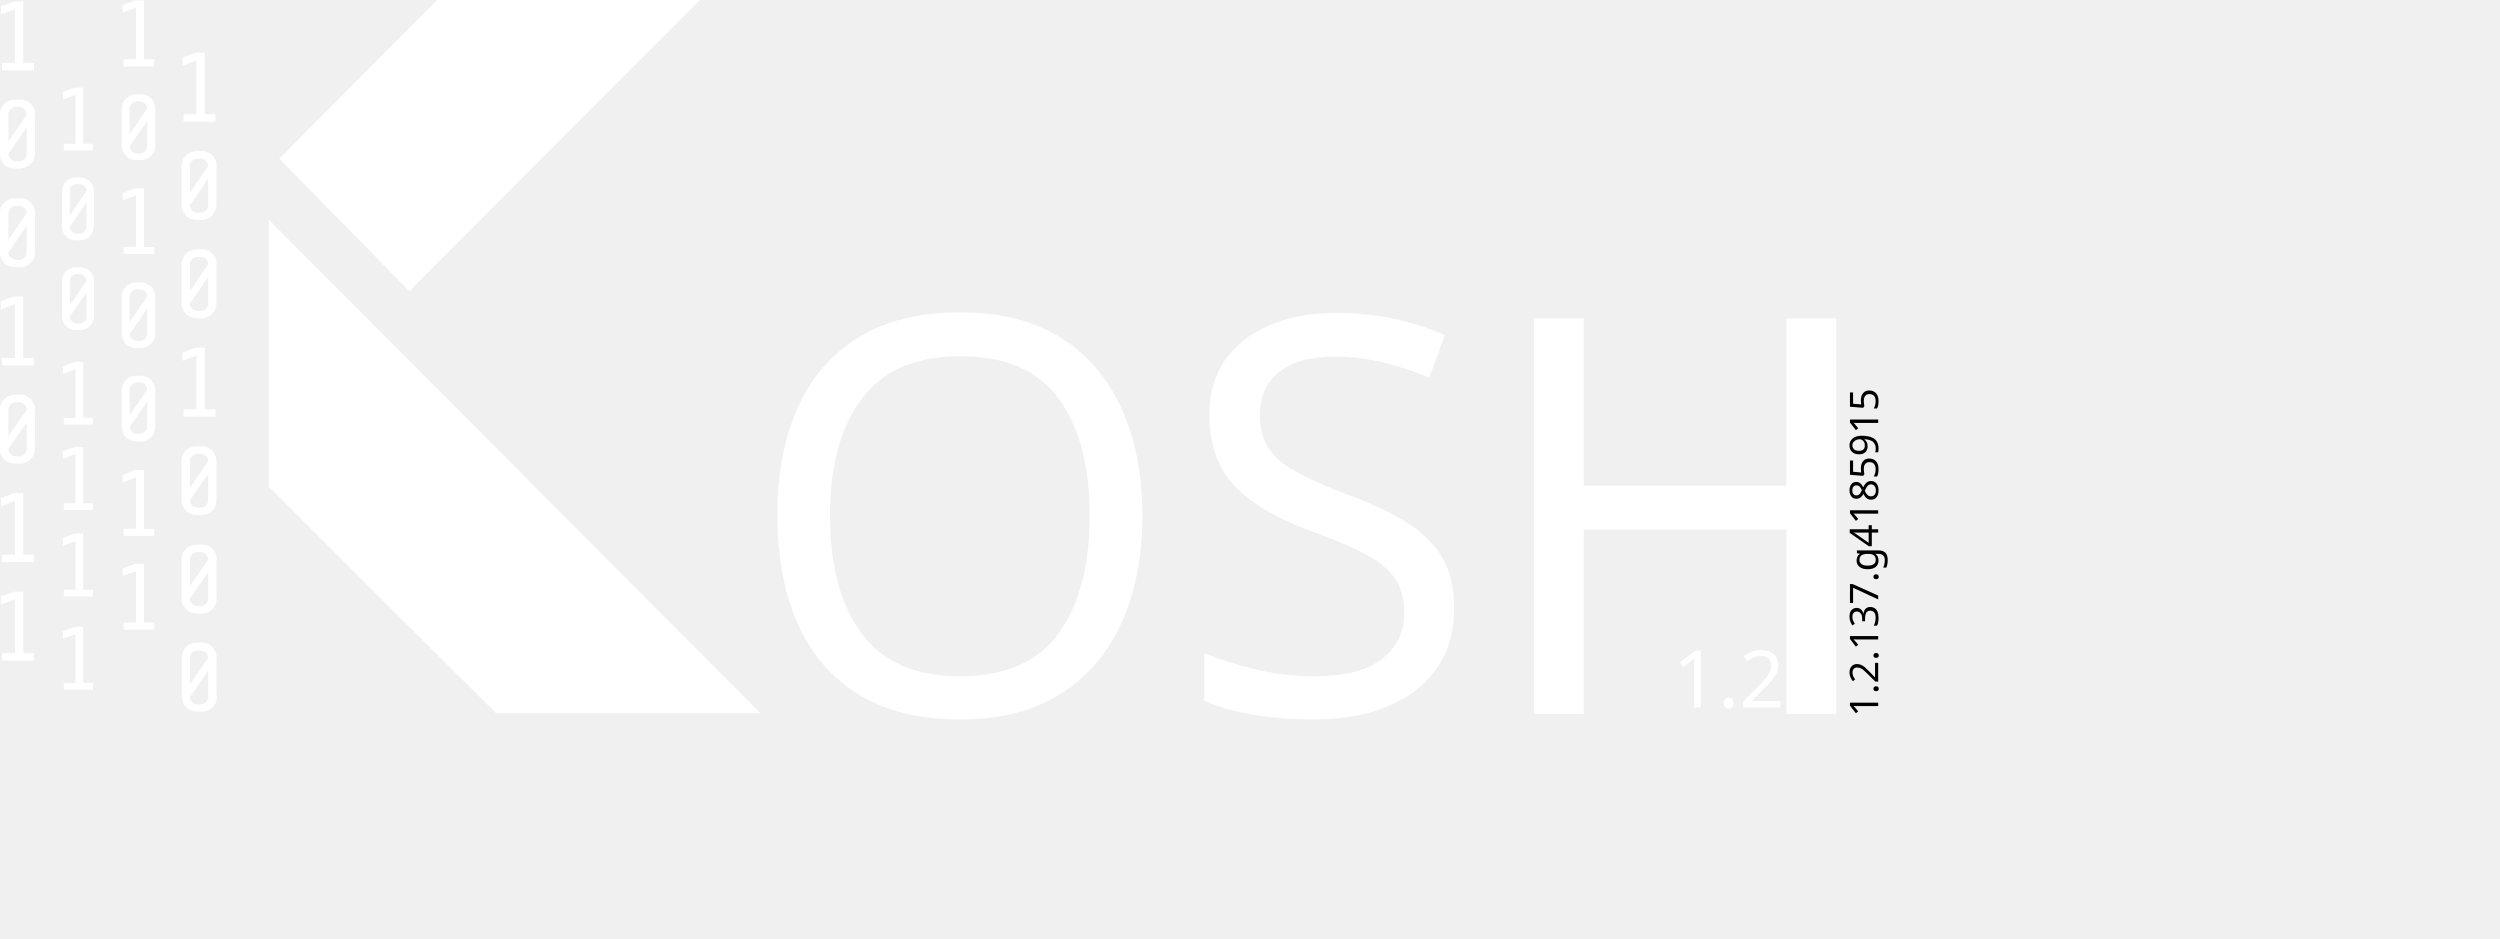
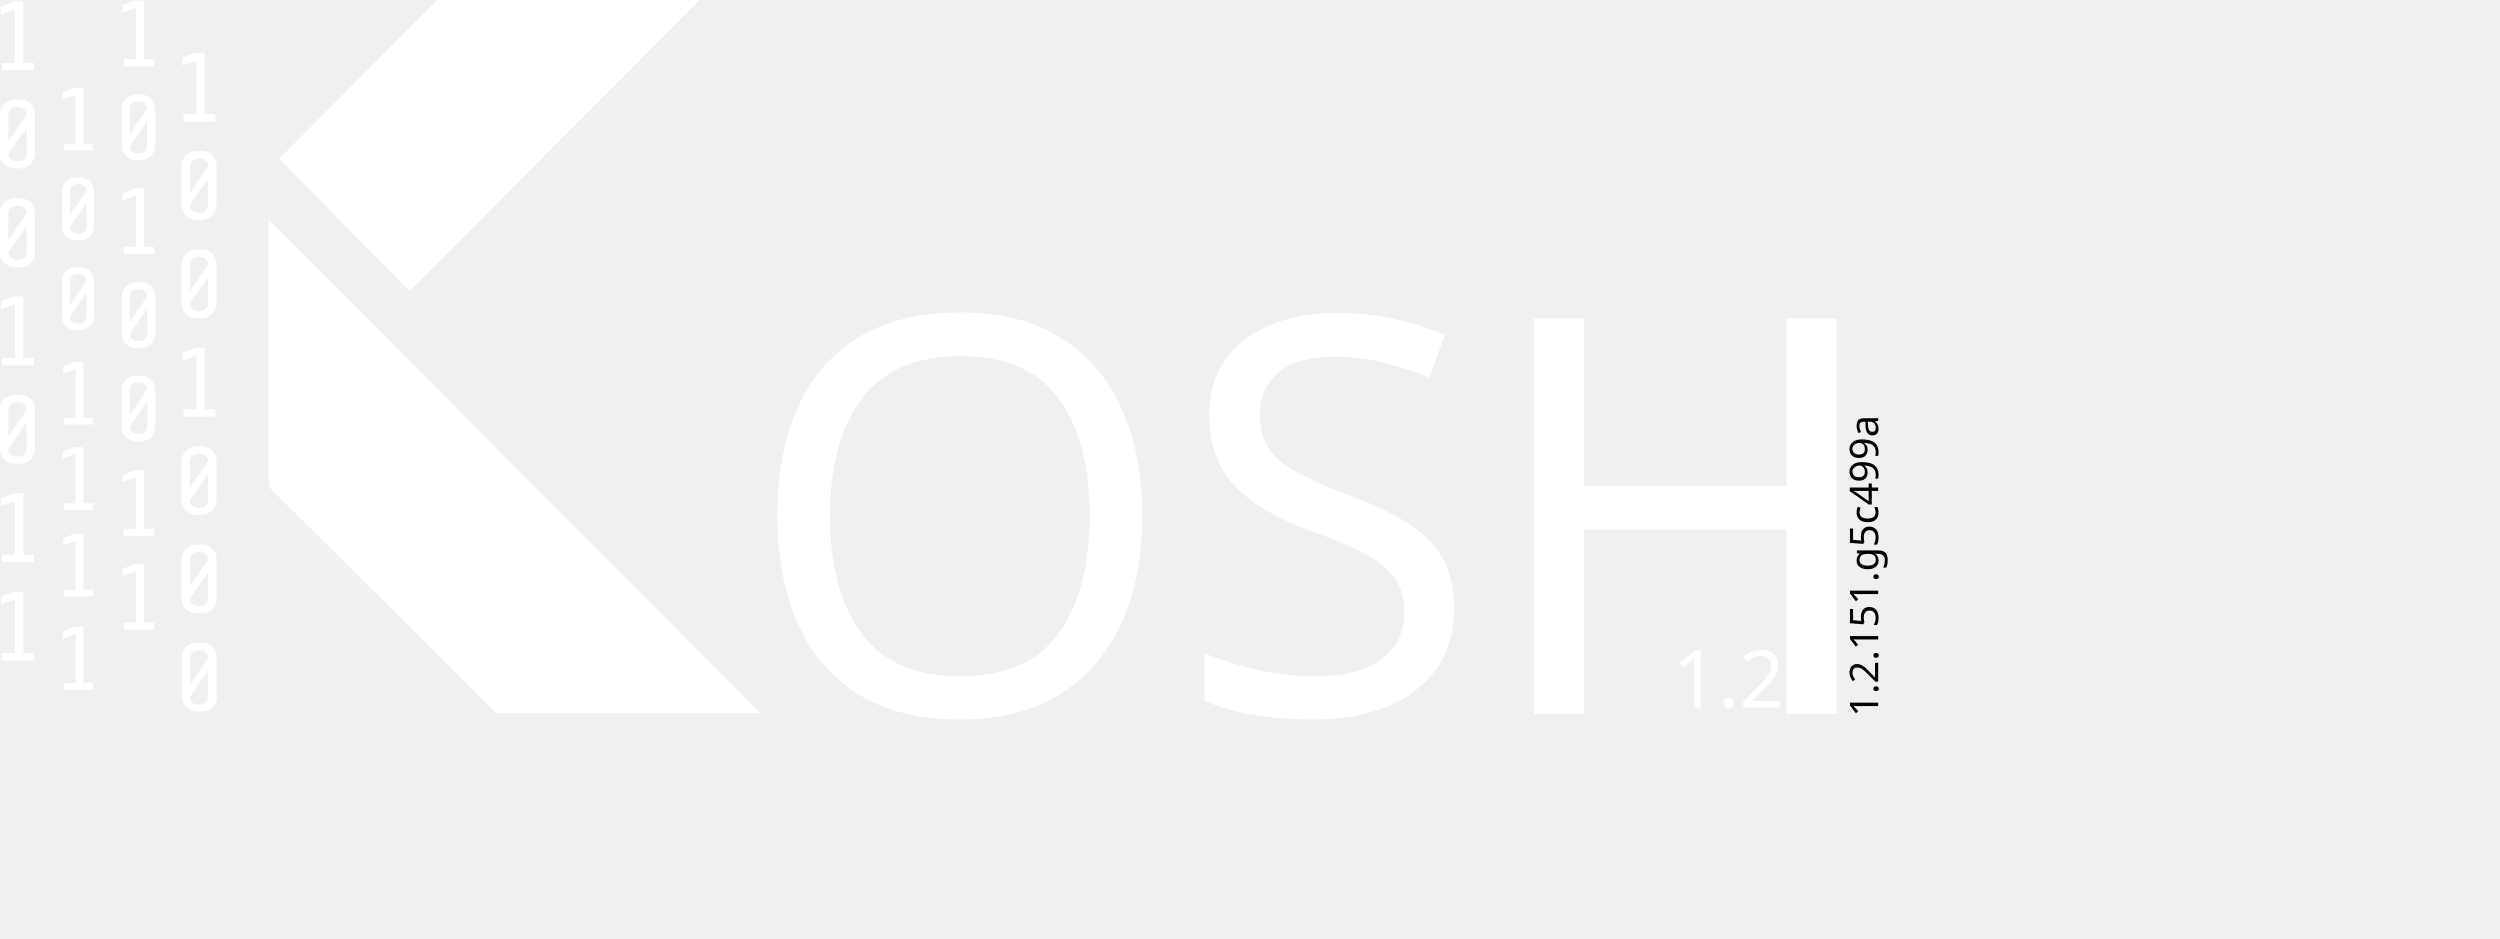
<svg xmlns="http://www.w3.org/2000/svg" id="Layer_1" data-name="Layer 1" viewBox="0 0 336.22 126.28" version="1.1">
  <defs id="defs5409">
    <style id="style5407">.cls-1{font-size:74.49px;font-family:BrandonGrotesque-Medium, Brandon Grotesque;font-weight:500;}.cls-1,.cls-2{fill:#fff;}</style>
  </defs>
  <text class="cls-1" transform="translate(100 96.01)" id="text5411">OSH</text>
  <polygon class="cls-2" points="55.05 39.16 94.1 0 58.8 0 37.55 21.33 55.05 39.16" id="polygon5419" />
  <polygon class="cls-2" points="36.15 29.54 36.15 65.47 66.73 95.93 102.28 95.93 36.15 29.54" id="polygon5421" />
  <path class="cls-2" d="M74.82,475.78v1h4.3v-1H77.67v-8.27H76.42l-1.74.66v1.07l1.87-.69v7.23Z" transform="translate(-74.55 -467.32)" id="path5423" />
  <path class="cls-2" d="M79.26,487.74V483A2,2,0,0,0,77,480.73h-.27a2.24,2.24,0,0,0-1.62.57,2.21,2.21,0,0,0-.6,1.68v4.76a2.23,2.23,0,0,0,.6,1.68,2.29,2.29,0,0,0,1.62.57H77a2.26,2.26,0,0,0,1.62-.57A2.23,2.23,0,0,0,79.26,487.74Zm-1.12-5-2.46,3.58v-3.58A1,1,0,0,1,76,482a1.07,1.07,0,0,1,.78-.3H77a1.09,1.09,0,0,1,.79.3A1,1,0,0,1,78.14,482.73ZM75.68,488l2.46-3.57V488a1,1,0,0,1-.31.71,1.09,1.09,0,0,1-.79.3h-.27a1.07,1.07,0,0,1-.78-.3A.93.93,0,0,1,75.68,488Z" transform="translate(-74.55 -467.32)" id="path5425" />
  <path class="cls-2" d="M79.26,501v-4.76A2,2,0,0,0,77,494h-.27a2.24,2.24,0,0,0-1.62.57,2.21,2.21,0,0,0-.6,1.68V501a2.2,2.2,0,0,0,.6,1.67,2.25,2.25,0,0,0,1.62.58H77A2,2,0,0,0,79.26,501Zm-1.12-5-2.46,3.58V496a.93.93,0,0,1,.31-.71,1.07,1.07,0,0,1,.78-.3H77a1.09,1.09,0,0,1,.79.3A1,1,0,0,1,78.14,496Zm-2.46,5.26,2.46-3.57v3.57a1,1,0,0,1-.31.71,1.09,1.09,0,0,1-.79.3h-.27a1.07,1.07,0,0,1-.78-.3A1,1,0,0,1,75.68,501.22Z" transform="translate(-74.55 -467.32)" id="path5427" />
  <path class="cls-2" d="M74.82,515.46v1h4.3v-1H77.67v-8.27H76.42l-1.74.66v1.07l1.87-.69v7.23Z" transform="translate(-74.55 -467.32)" id="path5429" />
  <path class="cls-2" d="M79.26,527.43v-4.76A2,2,0,0,0,77,520.42h-.27a2.24,2.24,0,0,0-1.62.57,2.21,2.21,0,0,0-.6,1.68v4.76a2.2,2.2,0,0,0,.6,1.67,2.25,2.25,0,0,0,1.62.58H77a2,2,0,0,0,2.22-2.25Zm-1.12-5L75.68,526v-3.58a1,1,0,0,1,.31-.71,1.07,1.07,0,0,1,.78-.3H77a1.09,1.09,0,0,1,.79.3A1,1,0,0,1,78.14,522.42Zm-2.46,5.26,2.46-3.57v3.57a1,1,0,0,1-.31.71,1.09,1.09,0,0,1-.79.3h-.27a1.07,1.07,0,0,1-.78-.3A.93.93,0,0,1,75.68,527.68Z" transform="translate(-74.55 -467.32)" id="path5431" />
  <path class="cls-2" d="M74.82,541.92v1h4.3v-1H77.68v-8.27H76.42l-1.73.67v1.07l1.87-.69v7.22Z" transform="translate(-74.55 -467.32)" id="path5433" />
  <path class="cls-2" d="M74.82,555.15v1h4.3v-1H77.68v-8.26H76.42l-1.73.66v1.07l1.87-.69v7.22Z" transform="translate(-74.55 -467.32)" id="path5435" />
  <path class="cls-2" d="M99.23,482.68v1h4.3v-1h-1.45v-8.27h-1.25l-1.74.66v1.08l1.87-.69v7.22Z" transform="translate(-74.55 -467.32)" id="path5437" />
  <path class="cls-2" d="M103.67,494.65v-4.76a2,2,0,0,0-2.22-2.25h-.27a2.24,2.24,0,0,0-1.62.57,2.21,2.21,0,0,0-.6,1.68v4.76a2.2,2.2,0,0,0,.6,1.67,2.28,2.28,0,0,0,1.62.58h.27a2.26,2.26,0,0,0,1.62-.58A2.2,2.2,0,0,0,103.67,494.65Zm-1.12-5-2.46,3.59v-3.59a.93.93,0,0,1,.31-.7,1.07,1.07,0,0,1,.78-.3h.27a1.09,1.09,0,0,1,.79.3A1,1,0,0,1,102.55,489.63Zm-2.46,5.27,2.46-3.57v3.57a1,1,0,0,1-.31.71,1.09,1.09,0,0,1-.79.29h-.27a1.06,1.06,0,0,1-.78-.29A1,1,0,0,1,100.09,494.9Z" transform="translate(-74.55 -467.32)" id="path5439" />
  <path class="cls-2" d="M103.67,507.87v-4.76a2,2,0,0,0-2.22-2.25h-.27a2.24,2.24,0,0,0-1.62.57,2.21,2.21,0,0,0-.6,1.68v4.76a2.23,2.23,0,0,0,.6,1.68,2.27,2.27,0,0,0,1.62.57h.27a2.26,2.26,0,0,0,1.62-.57A2.23,2.23,0,0,0,103.67,507.87Zm-1.12-5-2.46,3.59v-3.59a1,1,0,0,1,.31-.71,1.11,1.11,0,0,1,.78-.29h.27a1.13,1.13,0,0,1,.79.29A1,1,0,0,1,102.55,502.86Zm-2.46,5.27,2.46-3.58v3.58a1,1,0,0,1-.31.7,1.09,1.09,0,0,1-.79.3h-.27a1.07,1.07,0,0,1-.78-.3A.91.91,0,0,1,100.09,508.13Z" transform="translate(-74.55 -467.32)" id="path5441" />
  <path class="cls-2" d="M99.23,522.36v1h4.3v-1h-1.45v-8.27h-1.25l-1.74.67v1.07l1.87-.69v7.22Z" transform="translate(-74.55 -467.32)" id="path5443" />
  <path class="cls-2" d="M103.67,534.34v-4.77a2.24,2.24,0,0,0-.59-1.68,2.3,2.3,0,0,0-1.63-.56h-.27a2.28,2.28,0,0,0-1.62.56,2.21,2.21,0,0,0-.6,1.68v4.77a2.2,2.2,0,0,0,.6,1.67,2.27,2.27,0,0,0,1.62.57h.27a2.26,2.26,0,0,0,1.62-.57A2.2,2.2,0,0,0,103.67,534.34Zm-1.12-5-2.46,3.59v-3.59a.91.91,0,0,1,.31-.7,1.07,1.07,0,0,1,.78-.3h.27a1.09,1.09,0,0,1,.79.3A1,1,0,0,1,102.55,529.32Zm-2.46,5.27,2.46-3.57v3.57a1,1,0,0,1-.31.71,1.13,1.13,0,0,1-.79.29h-.27a1.11,1.11,0,0,1-.78-.29A1,1,0,0,1,100.09,534.59Z" transform="translate(-74.55 -467.32)" id="path5445" />
  <path class="cls-2" d="M103.67,547.57v-4.76a2,2,0,0,0-2.22-2.25h-.27a2.24,2.24,0,0,0-1.62.57,2.21,2.21,0,0,0-.6,1.68v4.76a2.2,2.2,0,0,0,.6,1.67,2.23,2.23,0,0,0,1.62.58h.27a2,2,0,0,0,2.22-2.25Zm-1.12-5-2.46,3.58v-3.58a.93.93,0,0,1,.31-.71,1.07,1.07,0,0,1,.78-.3h.27a1.09,1.09,0,0,1,.79.3A1,1,0,0,1,102.55,542.56Zm-2.46,5.26,2.46-3.57v3.57a1,1,0,0,1-.31.71,1.09,1.09,0,0,1-.79.3h-.27a1.07,1.07,0,0,1-.78-.3A1,1,0,0,1,100.09,547.82Z" transform="translate(-74.55 -467.32)" id="path5447" />
  <path class="cls-2" d="M103.67,560.8V556a2,2,0,0,0-2.22-2.25h-.27a2.24,2.24,0,0,0-1.62.57A2.21,2.21,0,0,0,99,556v4.76a2.2,2.2,0,0,0,.6,1.67,2.23,2.23,0,0,0,1.62.58h.27a2,2,0,0,0,2.22-2.25Zm-1.12-5-2.46,3.58v-3.58a.93.93,0,0,1,.31-.71,1.07,1.07,0,0,1,.78-.3h.27a1.09,1.09,0,0,1,.79.3A1,1,0,0,1,102.55,555.79Zm-2.46,5.26,2.46-3.57v3.57a1,1,0,0,1-.31.71,1.09,1.09,0,0,1-.79.3h-.27a1.07,1.07,0,0,1-.78-.3A.93.93,0,0,1,100.09,561.05Z" transform="translate(-74.55 -467.32)" id="path5449" />
  <path class="cls-2" d="M91.18,475.27v1h4.11v-1H93.91v-7.89h-1.2l-1.65.63v1l1.78-.66v6.9Z" transform="translate(-74.55 -467.32)" id="path5451" />
  <path class="cls-2" d="M95.43,486.71v-4.55a2.1,2.1,0,0,0-.57-1.6,2.13,2.13,0,0,0-1.55-.55h-.26a2.13,2.13,0,0,0-1.55.55,2.1,2.1,0,0,0-.57,1.6v4.55a2.06,2.06,0,0,0,.58,1.59,2.12,2.12,0,0,0,1.54.55h.26a2.12,2.12,0,0,0,1.54-.55A2.06,2.06,0,0,0,95.43,486.71Zm-1.08-4.79L92,485.34v-3.42a.9.9,0,0,1,.29-.68,1,1,0,0,1,.75-.28h.26a1,1,0,0,1,.75.28A.9.9,0,0,1,94.35,481.92ZM92,487l2.34-3.41V487a.88.88,0,0,1-.29.67,1.05,1.05,0,0,1-.75.29h-.26a1.05,1.05,0,0,1-.75-.29A.88.88,0,0,1,92,487Z" transform="translate(-74.55 -467.32)" id="path5453" />
  <path class="cls-2" d="M91.18,500.54v.94h4.11v-.94H93.91v-7.9h-1.2l-1.65.63v1l1.78-.66v6.9Z" transform="translate(-74.55 -467.32)" id="path5455" />
  <path class="cls-2" d="M95.43,512v-4.55a2.14,2.14,0,0,0-.57-1.61,2.17,2.17,0,0,0-1.55-.54h-.26a2.17,2.17,0,0,0-1.55.54,2.14,2.14,0,0,0-.57,1.61V512a2.06,2.06,0,0,0,.58,1.59,2.12,2.12,0,0,0,1.54.55h.26a2.12,2.12,0,0,0,1.54-.55A2.06,2.06,0,0,0,95.43,512Zm-1.08-4.79L92,510.6v-3.42a.9.9,0,0,1,.29-.68,1,1,0,0,1,.75-.28h.26a1,1,0,0,1,.75.28A.9.9,0,0,1,94.35,507.18Zm-2.34,5,2.34-3.41v3.41a.88.88,0,0,1-.29.67,1.05,1.05,0,0,1-.75.29h-.26a1.05,1.05,0,0,1-.75-.29A.88.88,0,0,1,92,512.21Z" transform="translate(-74.55 -467.32)" id="path5457" />
  <path class="cls-2" d="M91.18,538.45v.94h4.11v-.94H93.91v-7.9h-1.2l-1.65.63v1l1.78-.66v6.9Z" transform="translate(-74.55 -467.32)" id="path5459" />
  <path class="cls-2" d="M95.43,524.5V520a2.1,2.1,0,0,0-.57-1.6,2.13,2.13,0,0,0-1.55-.55h-.26a2.13,2.13,0,0,0-1.55.55,2.1,2.1,0,0,0-.57,1.6v4.55a2.09,2.09,0,0,0,.58,1.6,2.16,2.16,0,0,0,1.54.54h.26a2.16,2.16,0,0,0,1.54-.54A2.09,2.09,0,0,0,95.43,524.5Zm-1.08-4.79L92,523.13v-3.42a.9.9,0,0,1,.29-.68,1.09,1.09,0,0,1,.75-.28h.26a1.09,1.09,0,0,1,.75.28A.9.9,0,0,1,94.35,519.71Zm-2.34,5,2.34-3.41v3.41a.88.88,0,0,1-.29.67,1.05,1.05,0,0,1-.75.29h-.26a1.05,1.05,0,0,1-.75-.29A.88.88,0,0,1,92,524.74Z" transform="translate(-74.55 -467.32)" id="path5461" />
  <path class="cls-2" d="M91.18,551.07V552h4.11v-.95H93.91v-7.9h-1.2l-1.65.64v1l1.78-.66v6.9Z" transform="translate(-74.55 -467.32)" id="path5463" />
  <path class="cls-2" d="M83.13,486.65v.91h3.93v-.91H85.74V479.1H84.6l-1.59.6v1l1.71-.63v6.6Z" transform="translate(-74.55 -467.32)" id="path5465" />
  <path class="cls-2" d="M87.19,497.59v-4.35a2,2,0,0,0-.54-1.53,2,2,0,0,0-1.49-.52h-.24a2,2,0,0,0-1.48.52,2,2,0,0,0-.55,1.53v4.35a1.86,1.86,0,0,0,2,2.05h.24a2,2,0,0,0,1.48-.52A2,2,0,0,0,87.19,497.59Zm-1-4.58-2.25,3.27V493a.88.88,0,0,1,.28-.65,1,1,0,0,1,.72-.27h.24a1,1,0,0,1,.72.27A.89.89,0,0,1,86.17,493Zm-2.25,4.81,2.25-3.26v3.26a.89.89,0,0,1-.29.65,1,1,0,0,1-.72.27h-.24a1,1,0,0,1-.72-.27A.88.88,0,0,1,83.92,497.82Z" transform="translate(-74.55 -467.32)" id="path5467" />
  <path class="cls-2" d="M83.13,535v.91h3.93V535H85.74v-7.55H84.6L83,528v1l1.71-.62V535Z" transform="translate(-74.55 -467.32)" id="path5469" />
  <path class="cls-2" d="M83.13,559.17v.91h3.93v-.91H85.74v-7.55H84.6l-1.59.6v1l1.71-.63v6.6Z" transform="translate(-74.55 -467.32)" id="path5471" />
  <path class="cls-2" d="M83.13,523.5v.91h3.93v-.91H85.74V516H84.6l-1.59.61v1l1.71-.62v6.59Z" transform="translate(-74.55 -467.32)" id="path5473" />
  <path class="cls-2" d="M87.19,509.67v-4.35a2,2,0,0,0-.54-1.53,2,2,0,0,0-1.49-.52h-.24a2,2,0,0,0-1.48.52,2,2,0,0,0-.55,1.53v4.35a1.86,1.86,0,0,0,2,2.05h.24a2,2,0,0,0,1.48-.52A2,2,0,0,0,87.19,509.67Zm-1-4.58-2.25,3.27v-3.27a.88.88,0,0,1,.28-.65,1,1,0,0,1,.72-.27h.24a1,1,0,0,1,.72.27A.89.89,0,0,1,86.17,505.09Zm-2.25,4.81,2.25-3.26v3.26a.89.89,0,0,1-.29.65,1,1,0,0,1-.72.27h-.24a1,1,0,0,1-.72-.27A.88.88,0,0,1,83.92,509.9Z" transform="translate(-74.55 -467.32)" id="path5475" />
  <path class="cls-2" d="M83.13,546.63v.91h3.93v-.91H85.74v-7.55H84.6l-1.59.61v1l1.71-.63v6.59Z" transform="translate(-74.55 -467.32)" id="path5477" />
  <text xml:space="preserve" style="font-style:normal;font-weight:normal;font-size:40px;line-height:1.25;font-family:sans-serif;letter-spacing:0px;word-spacing:0px;fill:#d40000;fill-opacity:0;stroke:none" x="224.957" y="95.133" id="text4318">
    <tspan id="tspan4316" x="224.957" y="95.133" style="font-style:normal;font-variant:normal;font-weight:normal;font-stretch:normal;font-size:10.667px;font-family:sans-serif;-inkscape-font-specification:'sans-serif, Normal';font-variant-ligatures:normal;font-variant-caps:normal;font-variant-numeric:normal;font-feature-settings:normal;text-align:start;writing-mode:lr-tb;text-anchor:start;fill:#ffffff;fill-opacity:1">1.2</tspan>
  </text>
  <text xml:space="preserve" style="font-style:normal;font-weight:normal;font-size:40px;line-height:1.25;font-family:sans-serif;letter-spacing:0px;word-spacing:0px;fill:#000000;fill-opacity:1;stroke:none" x="-96.395" y="252.59" id="text4402" transform="rotate(-90)">
-     <tspan id="tspan4400" x="-96.395" y="252.59" style="font-style:normal;font-variant:normal;font-weight:normal;font-stretch:normal;font-size:5.333px;font-family:sans-serif;-inkscape-font-specification:'sans-serif, Normal';font-variant-ligatures:normal;font-variant-caps:normal;font-variant-numeric:normal;font-feature-settings:normal;text-align:start;writing-mode:lr-tb;text-anchor:start;fill:#000000">1.2.137.g4185915 </tspan>
+     <tspan id="tspan4400" x="-96.395" y="252.59" style="font-style:normal;font-variant:normal;font-weight:normal;font-stretch:normal;font-size:5.333px;font-family:sans-serif;-inkscape-font-specification:'sans-serif, Normal';font-variant-ligatures:normal;font-variant-caps:normal;font-variant-numeric:normal;font-feature-settings:normal;text-align:start;writing-mode:lr-tb;text-anchor:start;fill:#000000">1.2.151.g5c499a</tspan>
  </text>
</svg>
